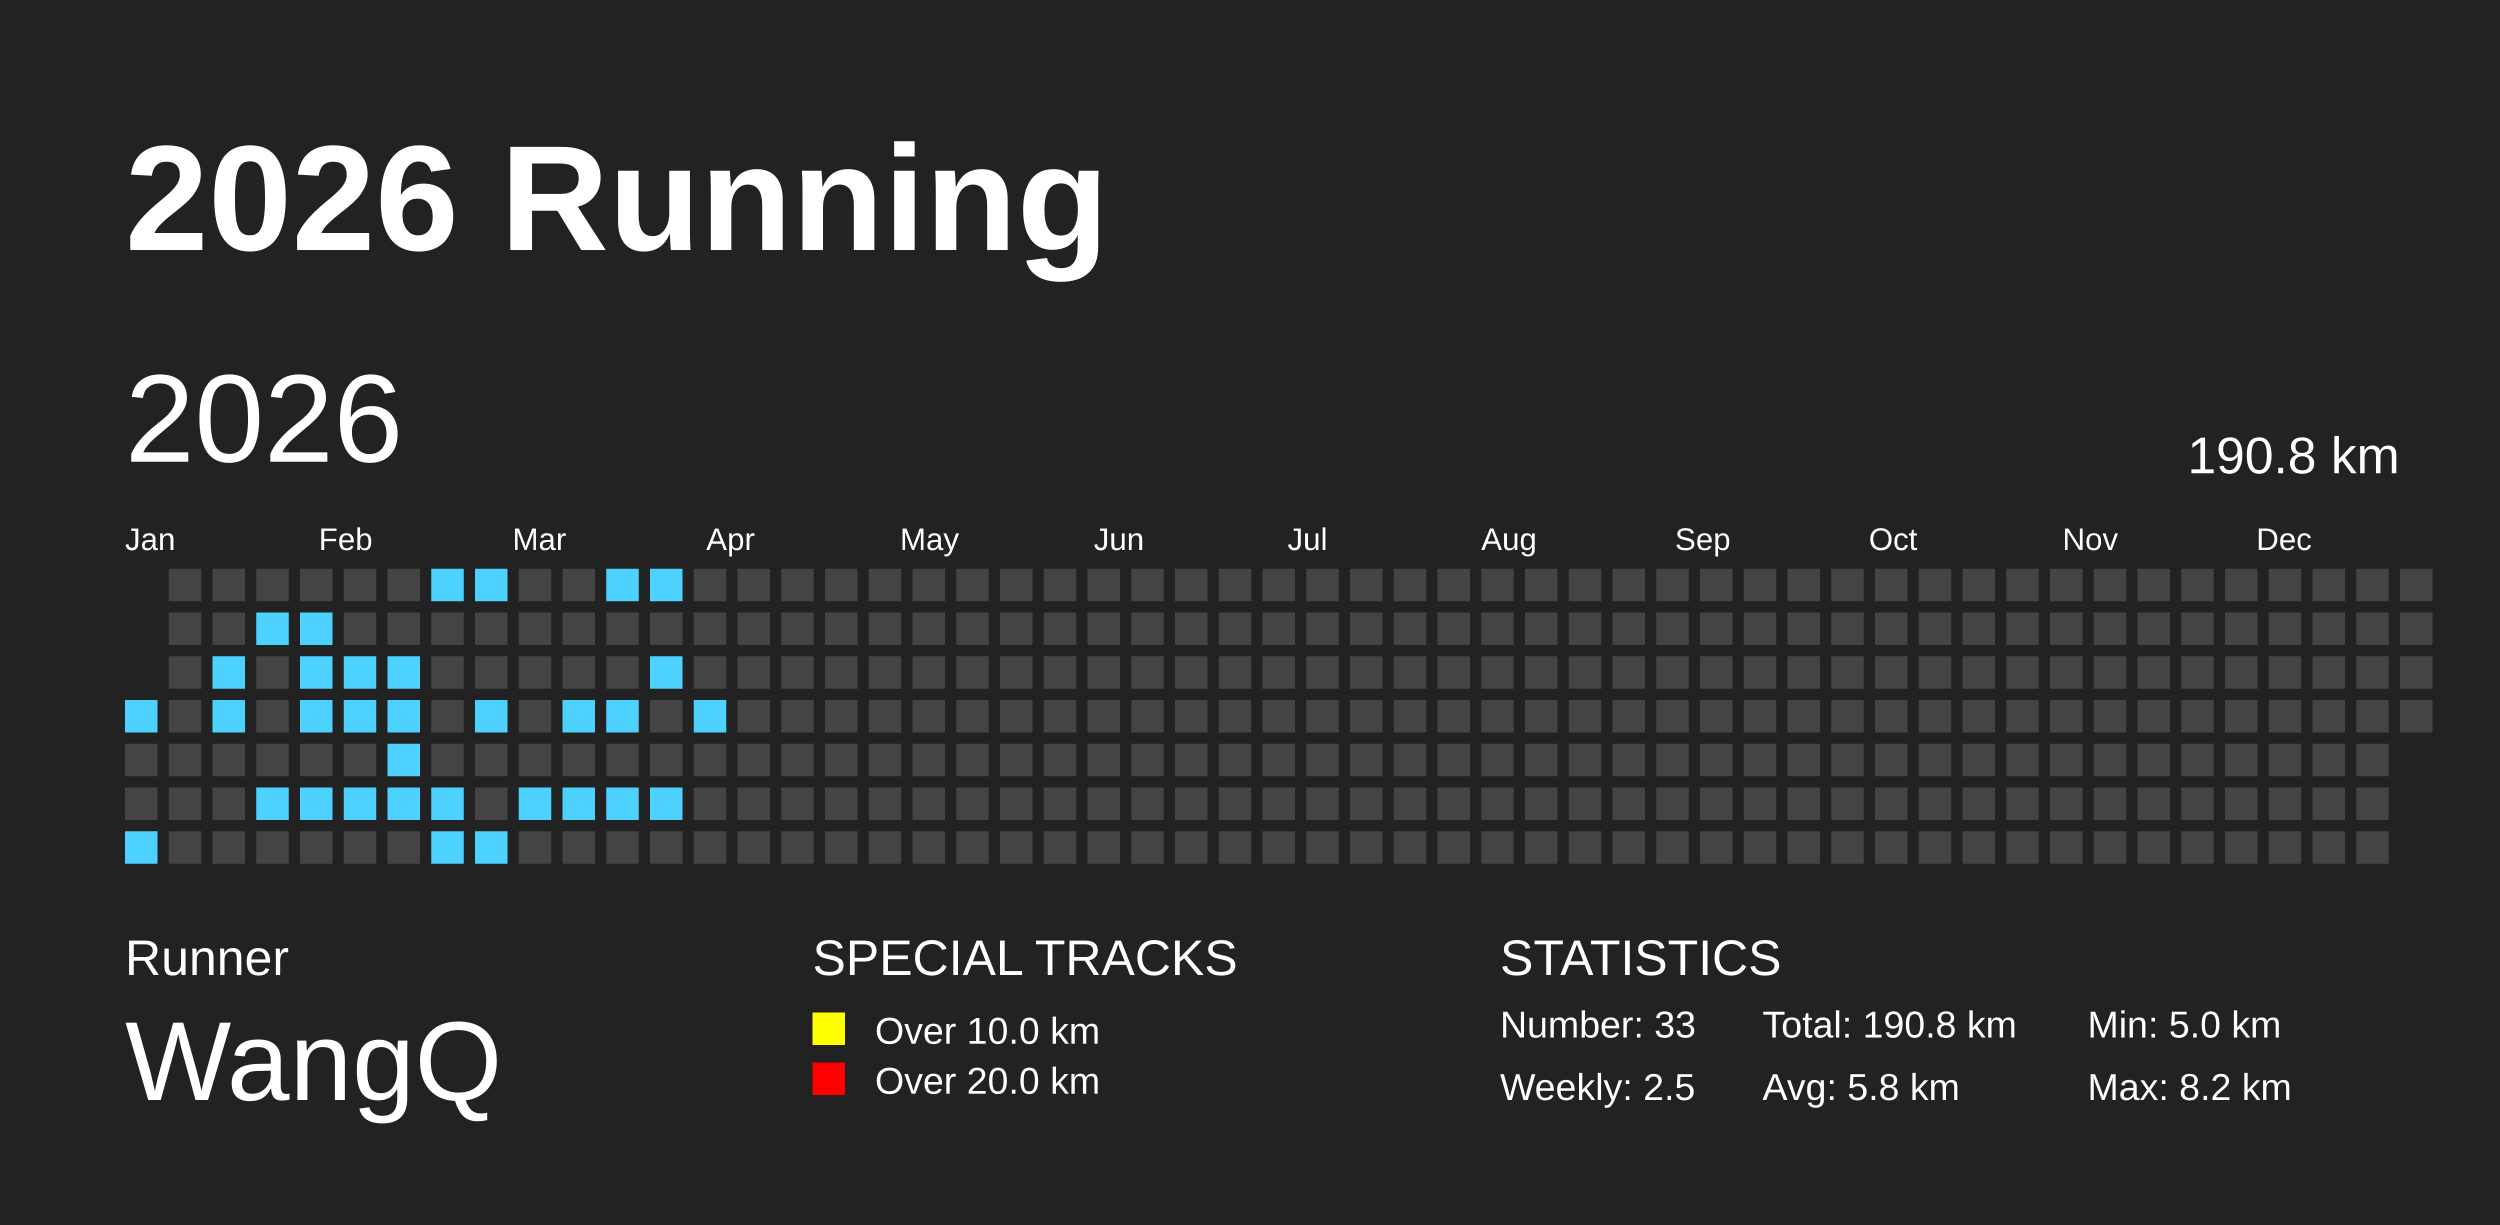
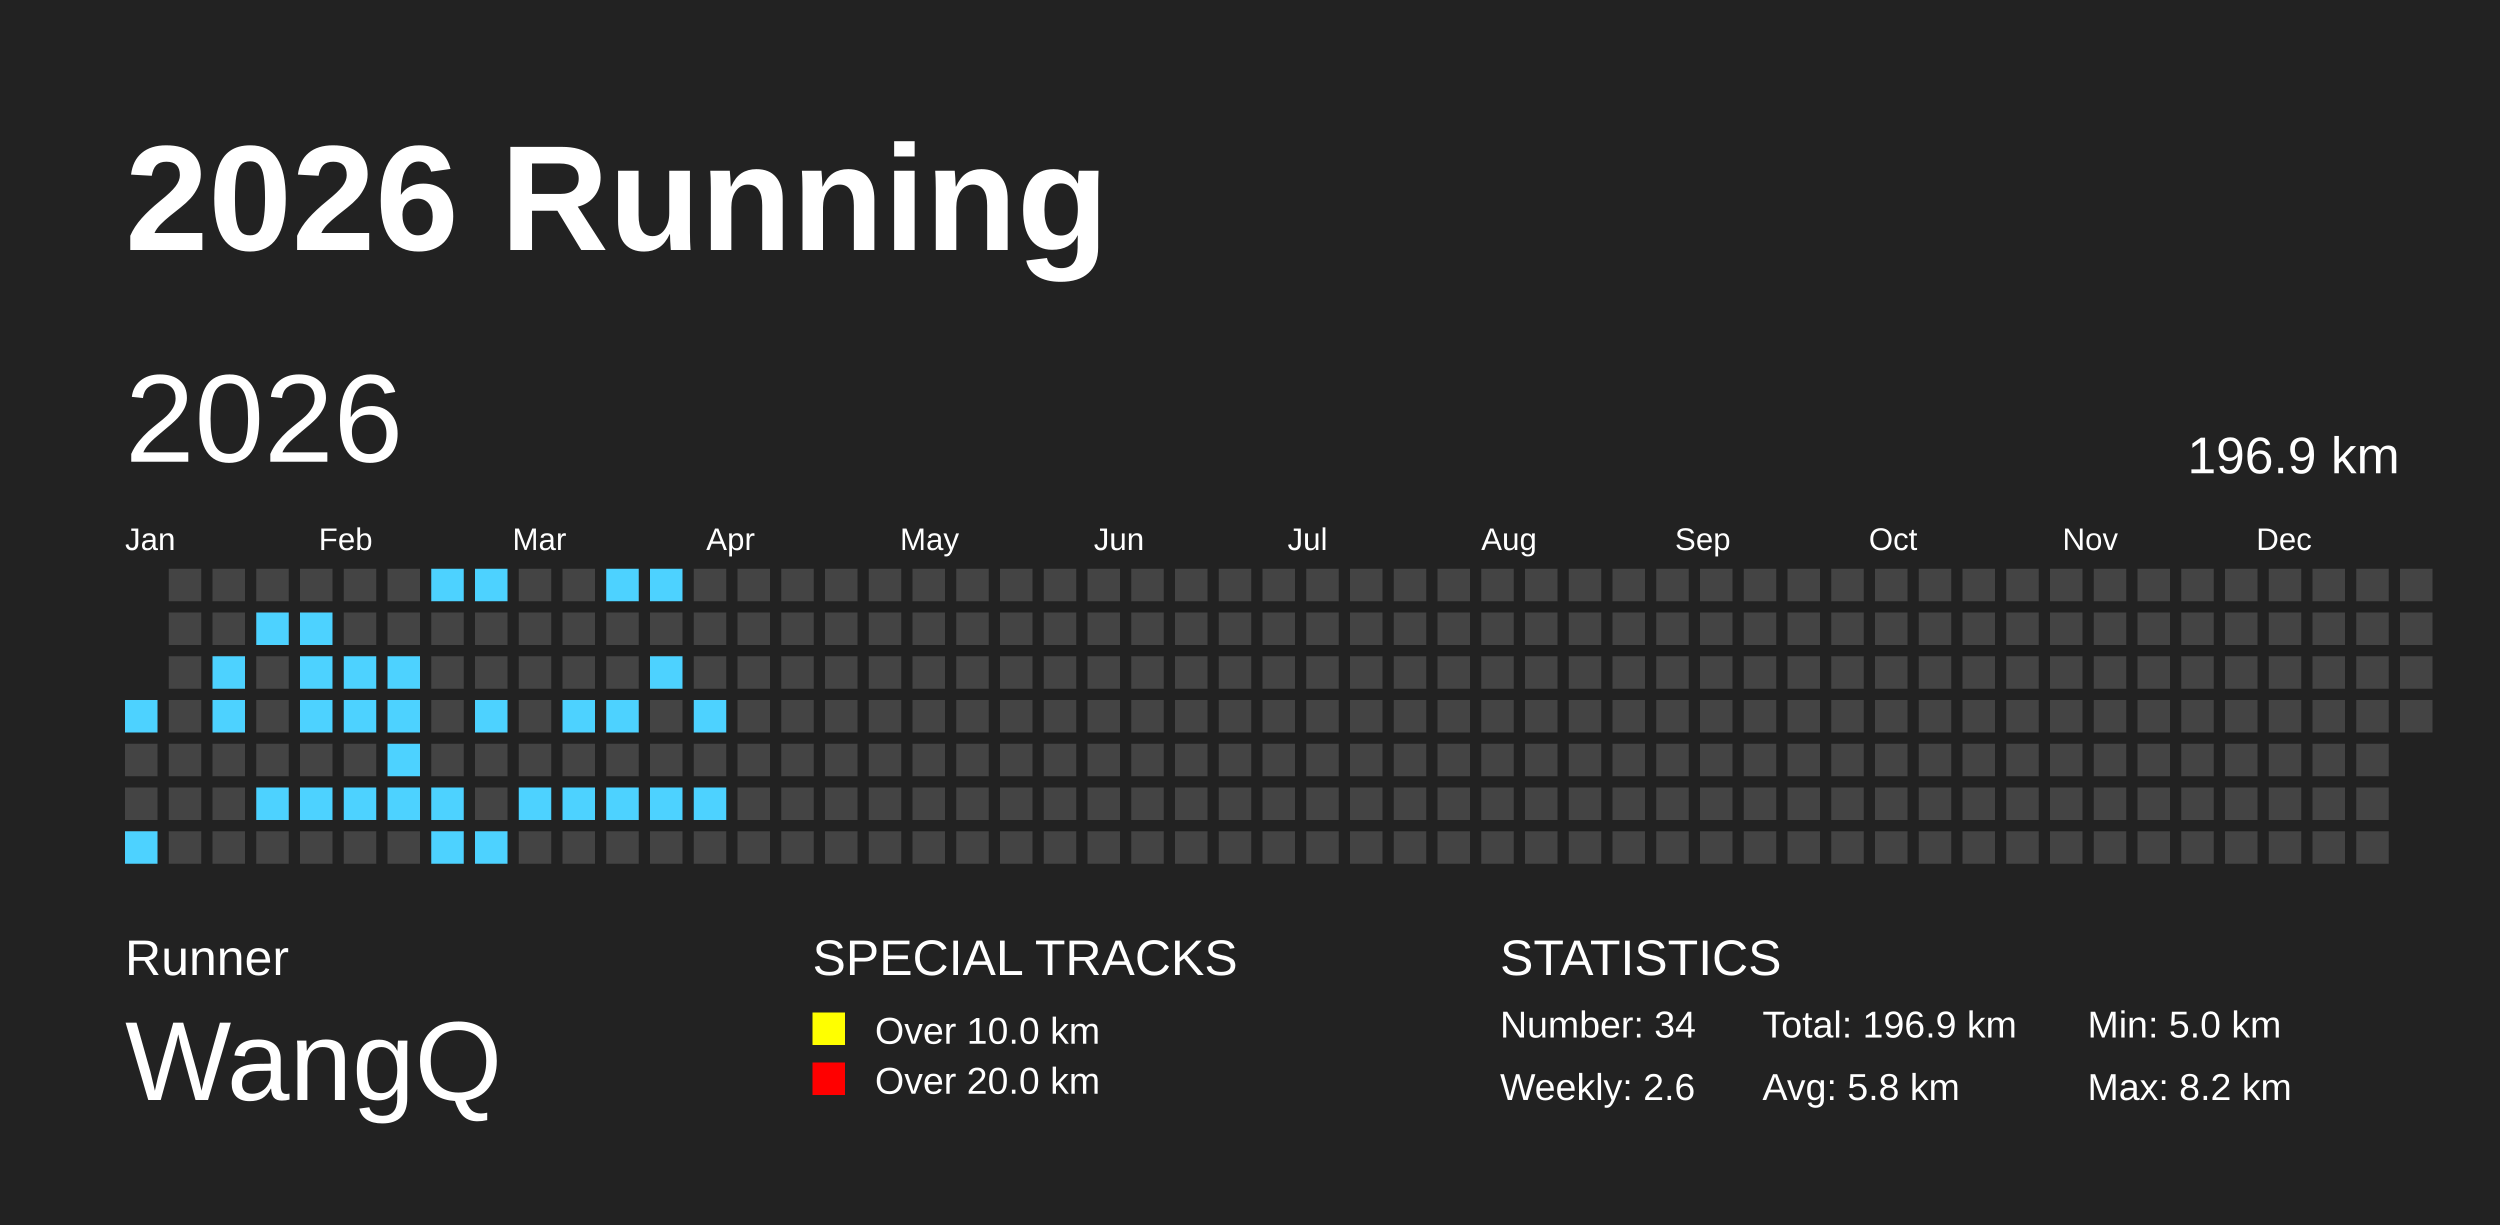
<svg xmlns="http://www.w3.org/2000/svg" baseProfile="full" height="98mm" version="1.1" viewBox="0,0,200,98" width="200mm">
  <defs />
  <rect fill="#222222" height="98" width="200" x="0" y="0" />
  <text fill="#FFFFFF" style="font-size:12px; font-family:Arial; font-weight:bold;" x="10" y="20">2026 Running</text>
  <text fill="#FFFFFF" style="font-size:4px; font-family:Arial" x="10" y="78">Runner</text>
  <text fill="#FFFFFF" style="font-size:9px; font-family:Arial" x="10" y="88">WangQ</text>
  <text fill="#FFFFFF" style="font-size:4px; font-family:Arial" x="65" y="78">SPECIAL TRACKS</text>
  <rect fill="yellow" height="2.6" width="2.6" x="65" y="81" />
  <text fill="#FFFFFF" style="font-size:3px; font-family:Arial" x="70" y="83.5">Over 10.0 km</text>
  <rect fill="red" height="2.6" width="2.6" x="65" y="85" />
  <text fill="#FFFFFF" style="font-size:3px; font-family:Arial" x="70" y="87.5">Over 20.0 km</text>
  <text fill="#FFFFFF" style="font-size:4px; font-family:Arial" x="120" y="78">STATISTICS</text>
-   <text fill="#FFFFFF" style="font-size:3px; font-family:Arial" x="120" y="83">Number: 33</text>
-   <text fill="#FFFFFF" style="font-size:3px; font-family:Arial" x="120" y="88">Weekly: 2.5</text>
-   <text fill="#FFFFFF" style="font-size:3px; font-family:Arial" x="141" y="83">Total: 190.8 km</text>
+   <text fill="#FFFFFF" style="font-size:3px; font-family:Arial" x="120" y="83">Number: 34</text>
+   <text fill="#FFFFFF" style="font-size:3px; font-family:Arial" x="120" y="88">Weekly: 2.6</text>
+   <text fill="#FFFFFF" style="font-size:3px; font-family:Arial" x="141" y="83">Total: 196.9 km</text>
  <text fill="#FFFFFF" style="font-size:3px; font-family:Arial" x="141" y="88">Avg: 5.8 km</text>
  <text fill="#FFFFFF" style="font-size:3px; font-family:Arial" x="167" y="83">Min: 5.0 km</text>
  <text fill="#FFFFFF" style="font-size:3px; font-family:Arial" x="167" y="88">Max: 8.2 km</text>
  <text dominant-baseline="hanging" fill="#FFFFFF" style="font-size:10.0px; font-family:Arial;" x="10" y="30">2026</text>
-   <text dominant-baseline="hanging" fill="#FFFFFF" style="font-size:4.125px; font-family:Arial;" x="175" y="35">190.8 km</text>
+   <text dominant-baseline="hanging" fill="#FFFFFF" style="font-size:4.125px; font-family:Arial;" x="175" y="35">196.9 km</text>
  <text fill="#FFFFFF" style="font-size:2.5px; font-family:Arial" x="10.0" y="44">Jan</text>
  <text fill="#FFFFFF" style="font-size:2.5px; font-family:Arial" x="25.5" y="44">Feb</text>
  <text fill="#FFFFFF" style="font-size:2.5px; font-family:Arial" x="41.0" y="44">Mar</text>
  <text fill="#FFFFFF" style="font-size:2.5px; font-family:Arial" x="56.5" y="44">Apr</text>
  <text fill="#FFFFFF" style="font-size:2.5px; font-family:Arial" x="72.0" y="44">May</text>
  <text fill="#FFFFFF" style="font-size:2.5px; font-family:Arial" x="87.5" y="44">Jun</text>
  <text fill="#FFFFFF" style="font-size:2.5px; font-family:Arial" x="103.0" y="44">Jul</text>
  <text fill="#FFFFFF" style="font-size:2.5px; font-family:Arial" x="118.5" y="44">Aug</text>
  <text fill="#FFFFFF" style="font-size:2.5px; font-family:Arial" x="134.0" y="44">Sep</text>
  <text fill="#FFFFFF" style="font-size:2.5px; font-family:Arial" x="149.5" y="44">Oct</text>
  <text fill="#FFFFFF" style="font-size:2.5px; font-family:Arial" x="165.0" y="44">Nov</text>
  <text fill="#FFFFFF" style="font-size:2.5px; font-family:Arial" x="180.5" y="44">Dec</text>
  <rect fill="#4DD2FF" height="2.6" width="2.6" x="10.0" y="56.0" />
  <rect fill="#444444" height="2.6" width="2.6" x="10.0" y="59.5" />
  <rect fill="#444444" height="2.6" width="2.6" x="10.0" y="63.0" />
  <rect fill="#4DD2FF" height="2.6" width="2.6" x="10.0" y="66.5" />
  <rect fill="#444444" height="2.6" width="2.6" x="13.5" y="45.5" />
  <rect fill="#444444" height="2.6" width="2.6" x="13.5" y="49.0" />
  <rect fill="#444444" height="2.6" width="2.6" x="13.5" y="52.5" />
  <rect fill="#444444" height="2.6" width="2.6" x="13.5" y="56.0" />
  <rect fill="#444444" height="2.6" width="2.6" x="13.5" y="59.5" />
  <rect fill="#444444" height="2.6" width="2.6" x="13.5" y="63.0" />
  <rect fill="#444444" height="2.6" width="2.6" x="13.5" y="66.5" />
  <rect fill="#444444" height="2.6" width="2.6" x="17.0" y="45.5" />
  <rect fill="#444444" height="2.6" width="2.6" x="17.0" y="49.0" />
  <rect fill="#4DD2FF" height="2.6" width="2.6" x="17.0" y="52.5" />
  <rect fill="#4DD2FF" height="2.6" width="2.6" x="17.0" y="56.0" />
  <rect fill="#444444" height="2.6" width="2.6" x="17.0" y="59.5" />
  <rect fill="#444444" height="2.6" width="2.6" x="17.0" y="63.0" />
  <rect fill="#444444" height="2.6" width="2.6" x="17.0" y="66.5" />
  <rect fill="#444444" height="2.6" width="2.6" x="20.5" y="45.5" />
  <rect fill="#4DD2FF" height="2.6" width="2.6" x="20.5" y="49.0" />
  <rect fill="#444444" height="2.6" width="2.6" x="20.5" y="52.5" />
  <rect fill="#444444" height="2.6" width="2.6" x="20.5" y="56.0" />
  <rect fill="#444444" height="2.6" width="2.6" x="20.5" y="59.5" />
  <rect fill="#4DD2FF" height="2.6" width="2.6" x="20.5" y="63.0" />
  <rect fill="#444444" height="2.6" width="2.6" x="20.5" y="66.5" />
  <rect fill="#444444" height="2.6" width="2.6" x="24.0" y="45.5" />
  <rect fill="#4DD2FF" height="2.6" width="2.6" x="24.0" y="49.0" />
  <rect fill="#4DD2FF" height="2.6" width="2.6" x="24.0" y="52.5" />
  <rect fill="#4DD2FF" height="2.6" width="2.6" x="24.0" y="56.0" />
  <rect fill="#444444" height="2.6" width="2.6" x="24.0" y="59.5" />
  <rect fill="#4DD2FF" height="2.6" width="2.6" x="24.0" y="63.0" />
  <rect fill="#444444" height="2.6" width="2.6" x="24.0" y="66.5" />
  <rect fill="#444444" height="2.6" width="2.6" x="27.5" y="45.5" />
  <rect fill="#444444" height="2.6" width="2.6" x="27.5" y="49.0" />
  <rect fill="#4DD2FF" height="2.6" width="2.6" x="27.5" y="52.5" />
  <rect fill="#4DD2FF" height="2.6" width="2.6" x="27.5" y="56.0" />
  <rect fill="#444444" height="2.6" width="2.6" x="27.5" y="59.5" />
  <rect fill="#4DD2FF" height="2.6" width="2.6" x="27.5" y="63.0" />
  <rect fill="#444444" height="2.6" width="2.6" x="27.5" y="66.5" />
  <rect fill="#444444" height="2.6" width="2.6" x="31.0" y="45.5" />
  <rect fill="#444444" height="2.6" width="2.6" x="31.0" y="49.0" />
  <rect fill="#4DD2FF" height="2.6" width="2.6" x="31.0" y="52.5" />
  <rect fill="#4DD2FF" height="2.6" width="2.6" x="31.0" y="56.0" />
  <rect fill="#4DD2FF" height="2.6" width="2.6" x="31.0" y="59.5" />
  <rect fill="#4DD2FF" height="2.6" width="2.6" x="31.0" y="63.0" />
  <rect fill="#444444" height="2.6" width="2.6" x="31.0" y="66.5" />
  <rect fill="#4DD2FF" height="2.6" width="2.6" x="34.5" y="45.5" />
  <rect fill="#444444" height="2.6" width="2.6" x="34.5" y="49.0" />
  <rect fill="#444444" height="2.6" width="2.6" x="34.5" y="52.5" />
  <rect fill="#444444" height="2.6" width="2.6" x="34.5" y="56.0" />
  <rect fill="#444444" height="2.6" width="2.6" x="34.5" y="59.5" />
  <rect fill="#4DD2FF" height="2.6" width="2.6" x="34.5" y="63.0" />
  <rect fill="#4DD2FF" height="2.6" width="2.6" x="34.5" y="66.5" />
  <rect fill="#4DD2FF" height="2.6" width="2.6" x="38.0" y="45.5" />
  <rect fill="#444444" height="2.6" width="2.6" x="38.0" y="49.0" />
  <rect fill="#444444" height="2.6" width="2.6" x="38.0" y="52.5" />
  <rect fill="#4DD2FF" height="2.6" width="2.6" x="38.0" y="56.0" />
  <rect fill="#444444" height="2.6" width="2.6" x="38.0" y="59.5" />
  <rect fill="#444444" height="2.6" width="2.6" x="38.0" y="63.0" />
  <rect fill="#4DD2FF" height="2.6" width="2.6" x="38.0" y="66.5" />
  <rect fill="#444444" height="2.6" width="2.6" x="41.5" y="45.5" />
  <rect fill="#444444" height="2.6" width="2.6" x="41.5" y="49.0" />
  <rect fill="#444444" height="2.6" width="2.6" x="41.5" y="52.5" />
  <rect fill="#444444" height="2.6" width="2.6" x="41.5" y="56.0" />
  <rect fill="#444444" height="2.6" width="2.6" x="41.5" y="59.5" />
  <rect fill="#4DD2FF" height="2.6" width="2.6" x="41.5" y="63.0" />
  <rect fill="#444444" height="2.6" width="2.6" x="41.5" y="66.5" />
  <rect fill="#444444" height="2.6" width="2.6" x="45.0" y="45.5" />
  <rect fill="#444444" height="2.6" width="2.6" x="45.0" y="49.0" />
  <rect fill="#444444" height="2.6" width="2.6" x="45.0" y="52.5" />
  <rect fill="#4DD2FF" height="2.6" width="2.6" x="45.0" y="56.0" />
  <rect fill="#444444" height="2.6" width="2.6" x="45.0" y="59.5" />
  <rect fill="#4DD2FF" height="2.6" width="2.6" x="45.0" y="63.0" />
  <rect fill="#444444" height="2.6" width="2.6" x="45.0" y="66.5" />
  <rect fill="#4DD2FF" height="2.6" width="2.6" x="48.5" y="45.5" />
  <rect fill="#444444" height="2.6" width="2.6" x="48.5" y="49.0" />
  <rect fill="#444444" height="2.6" width="2.6" x="48.5" y="52.5" />
  <rect fill="#4DD2FF" height="2.6" width="2.6" x="48.5" y="56.0" />
  <rect fill="#444444" height="2.6" width="2.6" x="48.5" y="59.5" />
  <rect fill="#4DD2FF" height="2.6" width="2.6" x="48.5" y="63.0" />
  <rect fill="#444444" height="2.6" width="2.6" x="48.5" y="66.5" />
  <rect fill="#4DD2FF" height="2.6" width="2.6" x="52.0" y="45.5" />
  <rect fill="#444444" height="2.6" width="2.6" x="52.0" y="49.0" />
  <rect fill="#4DD2FF" height="2.6" width="2.6" x="52.0" y="52.5" />
  <rect fill="#444444" height="2.6" width="2.6" x="52.0" y="56.0" />
  <rect fill="#444444" height="2.6" width="2.6" x="52.0" y="59.5" />
  <rect fill="#4DD2FF" height="2.6" width="2.6" x="52.0" y="63.0" />
  <rect fill="#444444" height="2.6" width="2.6" x="52.0" y="66.5" />
  <rect fill="#444444" height="2.6" width="2.6" x="55.5" y="45.5" />
  <rect fill="#444444" height="2.6" width="2.6" x="55.5" y="49.0" />
  <rect fill="#444444" height="2.6" width="2.6" x="55.5" y="52.5" />
  <rect fill="#4DD2FF" height="2.6" width="2.6" x="55.5" y="56.0" />
  <rect fill="#444444" height="2.6" width="2.6" x="55.5" y="59.5" />
-   <rect fill="#444444" height="2.6" width="2.6" x="55.5" y="63.0" />
+   <rect fill="#4DD2FF" height="2.6" width="2.6" x="55.5" y="63.0" />
  <rect fill="#444444" height="2.6" width="2.6" x="55.5" y="66.5" />
  <rect fill="#444444" height="2.6" width="2.6" x="59.0" y="45.5" />
  <rect fill="#444444" height="2.6" width="2.6" x="59.0" y="49.0" />
  <rect fill="#444444" height="2.6" width="2.6" x="59.0" y="52.5" />
  <rect fill="#444444" height="2.6" width="2.6" x="59.0" y="56.0" />
  <rect fill="#444444" height="2.6" width="2.6" x="59.0" y="59.5" />
  <rect fill="#444444" height="2.6" width="2.6" x="59.0" y="63.0" />
  <rect fill="#444444" height="2.6" width="2.6" x="59.0" y="66.5" />
  <rect fill="#444444" height="2.6" width="2.6" x="62.5" y="45.5" />
  <rect fill="#444444" height="2.6" width="2.6" x="62.5" y="49.0" />
  <rect fill="#444444" height="2.6" width="2.6" x="62.5" y="52.5" />
  <rect fill="#444444" height="2.6" width="2.6" x="62.5" y="56.0" />
  <rect fill="#444444" height="2.6" width="2.6" x="62.5" y="59.5" />
  <rect fill="#444444" height="2.6" width="2.6" x="62.5" y="63.0" />
  <rect fill="#444444" height="2.6" width="2.6" x="62.5" y="66.5" />
  <rect fill="#444444" height="2.6" width="2.6" x="66.0" y="45.5" />
  <rect fill="#444444" height="2.6" width="2.6" x="66.0" y="49.0" />
  <rect fill="#444444" height="2.6" width="2.6" x="66.0" y="52.5" />
  <rect fill="#444444" height="2.6" width="2.6" x="66.0" y="56.0" />
  <rect fill="#444444" height="2.6" width="2.6" x="66.0" y="59.5" />
  <rect fill="#444444" height="2.6" width="2.6" x="66.0" y="63.0" />
  <rect fill="#444444" height="2.6" width="2.6" x="66.0" y="66.5" />
  <rect fill="#444444" height="2.6" width="2.6" x="69.5" y="45.5" />
  <rect fill="#444444" height="2.6" width="2.6" x="69.5" y="49.0" />
  <rect fill="#444444" height="2.6" width="2.6" x="69.5" y="52.5" />
  <rect fill="#444444" height="2.6" width="2.6" x="69.5" y="56.0" />
  <rect fill="#444444" height="2.6" width="2.6" x="69.5" y="59.5" />
  <rect fill="#444444" height="2.6" width="2.6" x="69.5" y="63.0" />
  <rect fill="#444444" height="2.6" width="2.6" x="69.5" y="66.5" />
  <rect fill="#444444" height="2.6" width="2.6" x="73.0" y="45.5" />
  <rect fill="#444444" height="2.6" width="2.6" x="73.0" y="49.0" />
  <rect fill="#444444" height="2.6" width="2.6" x="73.0" y="52.5" />
  <rect fill="#444444" height="2.6" width="2.6" x="73.0" y="56.0" />
  <rect fill="#444444" height="2.6" width="2.6" x="73.0" y="59.5" />
  <rect fill="#444444" height="2.6" width="2.6" x="73.0" y="63.0" />
  <rect fill="#444444" height="2.6" width="2.6" x="73.0" y="66.5" />
  <rect fill="#444444" height="2.6" width="2.6" x="76.5" y="45.5" />
  <rect fill="#444444" height="2.6" width="2.6" x="76.5" y="49.0" />
  <rect fill="#444444" height="2.6" width="2.6" x="76.5" y="52.5" />
  <rect fill="#444444" height="2.6" width="2.6" x="76.5" y="56.0" />
  <rect fill="#444444" height="2.6" width="2.6" x="76.5" y="59.5" />
  <rect fill="#444444" height="2.6" width="2.6" x="76.5" y="63.0" />
  <rect fill="#444444" height="2.6" width="2.6" x="76.5" y="66.5" />
  <rect fill="#444444" height="2.6" width="2.6" x="80.0" y="45.5" />
  <rect fill="#444444" height="2.6" width="2.6" x="80.0" y="49.0" />
  <rect fill="#444444" height="2.6" width="2.6" x="80.0" y="52.5" />
  <rect fill="#444444" height="2.6" width="2.6" x="80.0" y="56.0" />
  <rect fill="#444444" height="2.6" width="2.6" x="80.0" y="59.5" />
  <rect fill="#444444" height="2.6" width="2.6" x="80.0" y="63.0" />
  <rect fill="#444444" height="2.6" width="2.6" x="80.0" y="66.5" />
  <rect fill="#444444" height="2.6" width="2.6" x="83.5" y="45.5" />
  <rect fill="#444444" height="2.6" width="2.6" x="83.5" y="49.0" />
  <rect fill="#444444" height="2.6" width="2.6" x="83.5" y="52.5" />
  <rect fill="#444444" height="2.6" width="2.6" x="83.5" y="56.0" />
  <rect fill="#444444" height="2.6" width="2.6" x="83.5" y="59.5" />
  <rect fill="#444444" height="2.6" width="2.6" x="83.5" y="63.0" />
  <rect fill="#444444" height="2.6" width="2.6" x="83.5" y="66.5" />
  <rect fill="#444444" height="2.6" width="2.6" x="87.0" y="45.5" />
  <rect fill="#444444" height="2.6" width="2.6" x="87.0" y="49.0" />
  <rect fill="#444444" height="2.6" width="2.6" x="87.0" y="52.5" />
  <rect fill="#444444" height="2.6" width="2.6" x="87.0" y="56.0" />
  <rect fill="#444444" height="2.6" width="2.6" x="87.0" y="59.5" />
  <rect fill="#444444" height="2.6" width="2.6" x="87.0" y="63.0" />
  <rect fill="#444444" height="2.6" width="2.6" x="87.0" y="66.5" />
  <rect fill="#444444" height="2.6" width="2.6" x="90.5" y="45.5" />
  <rect fill="#444444" height="2.6" width="2.6" x="90.5" y="49.0" />
  <rect fill="#444444" height="2.6" width="2.6" x="90.5" y="52.5" />
  <rect fill="#444444" height="2.6" width="2.6" x="90.5" y="56.0" />
  <rect fill="#444444" height="2.6" width="2.6" x="90.5" y="59.5" />
  <rect fill="#444444" height="2.6" width="2.6" x="90.5" y="63.0" />
  <rect fill="#444444" height="2.6" width="2.6" x="90.5" y="66.5" />
  <rect fill="#444444" height="2.6" width="2.6" x="94.0" y="45.5" />
  <rect fill="#444444" height="2.6" width="2.6" x="94.0" y="49.0" />
  <rect fill="#444444" height="2.6" width="2.6" x="94.0" y="52.5" />
  <rect fill="#444444" height="2.6" width="2.6" x="94.0" y="56.0" />
  <rect fill="#444444" height="2.6" width="2.6" x="94.0" y="59.5" />
  <rect fill="#444444" height="2.6" width="2.6" x="94.0" y="63.0" />
  <rect fill="#444444" height="2.6" width="2.6" x="94.0" y="66.5" />
  <rect fill="#444444" height="2.6" width="2.6" x="97.5" y="45.5" />
  <rect fill="#444444" height="2.6" width="2.6" x="97.5" y="49.0" />
  <rect fill="#444444" height="2.6" width="2.6" x="97.5" y="52.5" />
  <rect fill="#444444" height="2.6" width="2.6" x="97.5" y="56.0" />
  <rect fill="#444444" height="2.6" width="2.6" x="97.5" y="59.5" />
  <rect fill="#444444" height="2.6" width="2.6" x="97.5" y="63.0" />
  <rect fill="#444444" height="2.6" width="2.6" x="97.5" y="66.5" />
  <rect fill="#444444" height="2.6" width="2.6" x="101.0" y="45.5" />
  <rect fill="#444444" height="2.6" width="2.6" x="101.0" y="49.0" />
  <rect fill="#444444" height="2.6" width="2.6" x="101.0" y="52.5" />
  <rect fill="#444444" height="2.6" width="2.6" x="101.0" y="56.0" />
  <rect fill="#444444" height="2.6" width="2.6" x="101.0" y="59.5" />
  <rect fill="#444444" height="2.6" width="2.6" x="101.0" y="63.0" />
  <rect fill="#444444" height="2.6" width="2.6" x="101.0" y="66.5" />
  <rect fill="#444444" height="2.6" width="2.6" x="104.5" y="45.5" />
  <rect fill="#444444" height="2.6" width="2.6" x="104.5" y="49.0" />
  <rect fill="#444444" height="2.6" width="2.6" x="104.5" y="52.5" />
  <rect fill="#444444" height="2.6" width="2.6" x="104.5" y="56.0" />
  <rect fill="#444444" height="2.6" width="2.6" x="104.5" y="59.5" />
  <rect fill="#444444" height="2.6" width="2.6" x="104.5" y="63.0" />
  <rect fill="#444444" height="2.6" width="2.6" x="104.5" y="66.5" />
  <rect fill="#444444" height="2.6" width="2.6" x="108.0" y="45.5" />
  <rect fill="#444444" height="2.6" width="2.6" x="108.0" y="49.0" />
  <rect fill="#444444" height="2.6" width="2.6" x="108.0" y="52.5" />
  <rect fill="#444444" height="2.6" width="2.6" x="108.0" y="56.0" />
  <rect fill="#444444" height="2.6" width="2.6" x="108.0" y="59.5" />
  <rect fill="#444444" height="2.6" width="2.6" x="108.0" y="63.0" />
  <rect fill="#444444" height="2.6" width="2.6" x="108.0" y="66.5" />
  <rect fill="#444444" height="2.6" width="2.6" x="111.5" y="45.5" />
  <rect fill="#444444" height="2.6" width="2.6" x="111.5" y="49.0" />
  <rect fill="#444444" height="2.6" width="2.6" x="111.5" y="52.5" />
  <rect fill="#444444" height="2.6" width="2.6" x="111.5" y="56.0" />
  <rect fill="#444444" height="2.6" width="2.6" x="111.5" y="59.5" />
  <rect fill="#444444" height="2.6" width="2.6" x="111.5" y="63.0" />
  <rect fill="#444444" height="2.6" width="2.6" x="111.5" y="66.5" />
  <rect fill="#444444" height="2.6" width="2.6" x="115.0" y="45.5" />
  <rect fill="#444444" height="2.6" width="2.6" x="115.0" y="49.0" />
  <rect fill="#444444" height="2.6" width="2.6" x="115.0" y="52.5" />
  <rect fill="#444444" height="2.6" width="2.6" x="115.0" y="56.0" />
  <rect fill="#444444" height="2.6" width="2.6" x="115.0" y="59.5" />
  <rect fill="#444444" height="2.6" width="2.6" x="115.0" y="63.0" />
  <rect fill="#444444" height="2.6" width="2.6" x="115.0" y="66.5" />
  <rect fill="#444444" height="2.6" width="2.6" x="118.5" y="45.5" />
  <rect fill="#444444" height="2.6" width="2.6" x="118.5" y="49.0" />
  <rect fill="#444444" height="2.6" width="2.6" x="118.5" y="52.5" />
  <rect fill="#444444" height="2.6" width="2.6" x="118.5" y="56.0" />
  <rect fill="#444444" height="2.6" width="2.6" x="118.5" y="59.5" />
  <rect fill="#444444" height="2.6" width="2.6" x="118.5" y="63.0" />
  <rect fill="#444444" height="2.6" width="2.6" x="118.5" y="66.5" />
  <rect fill="#444444" height="2.6" width="2.6" x="122.0" y="45.5" />
  <rect fill="#444444" height="2.6" width="2.6" x="122.0" y="49.0" />
  <rect fill="#444444" height="2.6" width="2.6" x="122.0" y="52.5" />
  <rect fill="#444444" height="2.6" width="2.6" x="122.0" y="56.0" />
  <rect fill="#444444" height="2.6" width="2.6" x="122.0" y="59.5" />
  <rect fill="#444444" height="2.6" width="2.6" x="122.0" y="63.0" />
  <rect fill="#444444" height="2.6" width="2.6" x="122.0" y="66.5" />
  <rect fill="#444444" height="2.6" width="2.6" x="125.5" y="45.5" />
  <rect fill="#444444" height="2.6" width="2.6" x="125.5" y="49.0" />
  <rect fill="#444444" height="2.6" width="2.6" x="125.5" y="52.5" />
  <rect fill="#444444" height="2.6" width="2.6" x="125.5" y="56.0" />
  <rect fill="#444444" height="2.6" width="2.6" x="125.5" y="59.5" />
  <rect fill="#444444" height="2.6" width="2.6" x="125.5" y="63.0" />
  <rect fill="#444444" height="2.6" width="2.6" x="125.5" y="66.5" />
  <rect fill="#444444" height="2.6" width="2.6" x="129.0" y="45.5" />
  <rect fill="#444444" height="2.6" width="2.6" x="129.0" y="49.0" />
  <rect fill="#444444" height="2.6" width="2.6" x="129.0" y="52.5" />
  <rect fill="#444444" height="2.6" width="2.6" x="129.0" y="56.0" />
  <rect fill="#444444" height="2.6" width="2.6" x="129.0" y="59.5" />
  <rect fill="#444444" height="2.6" width="2.6" x="129.0" y="63.0" />
  <rect fill="#444444" height="2.6" width="2.6" x="129.0" y="66.5" />
  <rect fill="#444444" height="2.6" width="2.6" x="132.5" y="45.5" />
  <rect fill="#444444" height="2.6" width="2.6" x="132.5" y="49.0" />
  <rect fill="#444444" height="2.6" width="2.6" x="132.5" y="52.5" />
  <rect fill="#444444" height="2.6" width="2.6" x="132.5" y="56.0" />
  <rect fill="#444444" height="2.6" width="2.6" x="132.5" y="59.5" />
  <rect fill="#444444" height="2.6" width="2.6" x="132.5" y="63.0" />
  <rect fill="#444444" height="2.6" width="2.6" x="132.5" y="66.5" />
  <rect fill="#444444" height="2.6" width="2.6" x="136.0" y="45.5" />
  <rect fill="#444444" height="2.6" width="2.6" x="136.0" y="49.0" />
  <rect fill="#444444" height="2.6" width="2.6" x="136.0" y="52.5" />
  <rect fill="#444444" height="2.6" width="2.6" x="136.0" y="56.0" />
  <rect fill="#444444" height="2.6" width="2.6" x="136.0" y="59.5" />
  <rect fill="#444444" height="2.6" width="2.6" x="136.0" y="63.0" />
  <rect fill="#444444" height="2.6" width="2.6" x="136.0" y="66.5" />
  <rect fill="#444444" height="2.6" width="2.6" x="139.5" y="45.5" />
  <rect fill="#444444" height="2.6" width="2.6" x="139.5" y="49.0" />
  <rect fill="#444444" height="2.6" width="2.6" x="139.5" y="52.5" />
  <rect fill="#444444" height="2.6" width="2.6" x="139.5" y="56.0" />
  <rect fill="#444444" height="2.6" width="2.6" x="139.5" y="59.5" />
  <rect fill="#444444" height="2.6" width="2.6" x="139.5" y="63.0" />
  <rect fill="#444444" height="2.6" width="2.6" x="139.5" y="66.5" />
  <rect fill="#444444" height="2.6" width="2.6" x="143.0" y="45.5" />
  <rect fill="#444444" height="2.6" width="2.6" x="143.0" y="49.0" />
  <rect fill="#444444" height="2.6" width="2.6" x="143.0" y="52.5" />
  <rect fill="#444444" height="2.6" width="2.6" x="143.0" y="56.0" />
  <rect fill="#444444" height="2.6" width="2.6" x="143.0" y="59.5" />
  <rect fill="#444444" height="2.6" width="2.6" x="143.0" y="63.0" />
  <rect fill="#444444" height="2.6" width="2.6" x="143.0" y="66.5" />
  <rect fill="#444444" height="2.6" width="2.6" x="146.5" y="45.5" />
  <rect fill="#444444" height="2.6" width="2.6" x="146.5" y="49.0" />
  <rect fill="#444444" height="2.6" width="2.6" x="146.5" y="52.5" />
  <rect fill="#444444" height="2.6" width="2.6" x="146.5" y="56.0" />
  <rect fill="#444444" height="2.6" width="2.6" x="146.5" y="59.5" />
  <rect fill="#444444" height="2.6" width="2.6" x="146.5" y="63.0" />
  <rect fill="#444444" height="2.6" width="2.6" x="146.5" y="66.5" />
  <rect fill="#444444" height="2.6" width="2.6" x="150.0" y="45.5" />
  <rect fill="#444444" height="2.6" width="2.6" x="150.0" y="49.0" />
  <rect fill="#444444" height="2.6" width="2.6" x="150.0" y="52.5" />
  <rect fill="#444444" height="2.6" width="2.6" x="150.0" y="56.0" />
  <rect fill="#444444" height="2.6" width="2.6" x="150.0" y="59.5" />
  <rect fill="#444444" height="2.6" width="2.6" x="150.0" y="63.0" />
  <rect fill="#444444" height="2.6" width="2.6" x="150.0" y="66.5" />
  <rect fill="#444444" height="2.6" width="2.6" x="153.5" y="45.5" />
  <rect fill="#444444" height="2.6" width="2.6" x="153.5" y="49.0" />
  <rect fill="#444444" height="2.6" width="2.6" x="153.5" y="52.5" />
  <rect fill="#444444" height="2.6" width="2.6" x="153.5" y="56.0" />
  <rect fill="#444444" height="2.6" width="2.6" x="153.5" y="59.5" />
  <rect fill="#444444" height="2.6" width="2.6" x="153.5" y="63.0" />
  <rect fill="#444444" height="2.6" width="2.6" x="153.5" y="66.5" />
  <rect fill="#444444" height="2.6" width="2.6" x="157.0" y="45.5" />
  <rect fill="#444444" height="2.6" width="2.6" x="157.0" y="49.0" />
  <rect fill="#444444" height="2.6" width="2.6" x="157.0" y="52.5" />
  <rect fill="#444444" height="2.6" width="2.6" x="157.0" y="56.0" />
  <rect fill="#444444" height="2.6" width="2.6" x="157.0" y="59.5" />
  <rect fill="#444444" height="2.6" width="2.6" x="157.0" y="63.0" />
  <rect fill="#444444" height="2.6" width="2.6" x="157.0" y="66.5" />
  <rect fill="#444444" height="2.6" width="2.6" x="160.5" y="45.5" />
  <rect fill="#444444" height="2.6" width="2.6" x="160.5" y="49.0" />
  <rect fill="#444444" height="2.6" width="2.6" x="160.5" y="52.5" />
  <rect fill="#444444" height="2.6" width="2.6" x="160.5" y="56.0" />
  <rect fill="#444444" height="2.6" width="2.6" x="160.5" y="59.5" />
  <rect fill="#444444" height="2.6" width="2.6" x="160.5" y="63.0" />
  <rect fill="#444444" height="2.6" width="2.6" x="160.5" y="66.5" />
  <rect fill="#444444" height="2.6" width="2.6" x="164.0" y="45.5" />
  <rect fill="#444444" height="2.6" width="2.6" x="164.0" y="49.0" />
  <rect fill="#444444" height="2.6" width="2.6" x="164.0" y="52.5" />
  <rect fill="#444444" height="2.6" width="2.6" x="164.0" y="56.0" />
  <rect fill="#444444" height="2.6" width="2.6" x="164.0" y="59.5" />
  <rect fill="#444444" height="2.6" width="2.6" x="164.0" y="63.0" />
  <rect fill="#444444" height="2.6" width="2.6" x="164.0" y="66.5" />
  <rect fill="#444444" height="2.6" width="2.6" x="167.5" y="45.5" />
  <rect fill="#444444" height="2.6" width="2.6" x="167.5" y="49.0" />
  <rect fill="#444444" height="2.6" width="2.6" x="167.5" y="52.5" />
  <rect fill="#444444" height="2.6" width="2.6" x="167.5" y="56.0" />
  <rect fill="#444444" height="2.6" width="2.6" x="167.5" y="59.5" />
  <rect fill="#444444" height="2.6" width="2.6" x="167.5" y="63.0" />
  <rect fill="#444444" height="2.6" width="2.6" x="167.5" y="66.5" />
  <rect fill="#444444" height="2.6" width="2.6" x="171.0" y="45.5" />
  <rect fill="#444444" height="2.6" width="2.6" x="171.0" y="49.0" />
  <rect fill="#444444" height="2.6" width="2.6" x="171.0" y="52.5" />
  <rect fill="#444444" height="2.6" width="2.6" x="171.0" y="56.0" />
  <rect fill="#444444" height="2.6" width="2.6" x="171.0" y="59.5" />
  <rect fill="#444444" height="2.6" width="2.6" x="171.0" y="63.0" />
  <rect fill="#444444" height="2.6" width="2.6" x="171.0" y="66.5" />
  <rect fill="#444444" height="2.6" width="2.6" x="174.5" y="45.5" />
  <rect fill="#444444" height="2.6" width="2.6" x="174.5" y="49.0" />
  <rect fill="#444444" height="2.6" width="2.6" x="174.5" y="52.5" />
  <rect fill="#444444" height="2.6" width="2.6" x="174.5" y="56.0" />
  <rect fill="#444444" height="2.6" width="2.6" x="174.5" y="59.5" />
  <rect fill="#444444" height="2.6" width="2.6" x="174.5" y="63.0" />
  <rect fill="#444444" height="2.6" width="2.6" x="174.5" y="66.5" />
  <rect fill="#444444" height="2.6" width="2.6" x="178.0" y="45.5" />
  <rect fill="#444444" height="2.6" width="2.6" x="178.0" y="49.0" />
  <rect fill="#444444" height="2.6" width="2.6" x="178.0" y="52.5" />
  <rect fill="#444444" height="2.6" width="2.6" x="178.0" y="56.0" />
  <rect fill="#444444" height="2.6" width="2.6" x="178.0" y="59.5" />
  <rect fill="#444444" height="2.6" width="2.6" x="178.0" y="63.0" />
  <rect fill="#444444" height="2.6" width="2.6" x="178.0" y="66.5" />
  <rect fill="#444444" height="2.6" width="2.6" x="181.5" y="45.5" />
  <rect fill="#444444" height="2.6" width="2.6" x="181.5" y="49.0" />
  <rect fill="#444444" height="2.6" width="2.6" x="181.5" y="52.5" />
  <rect fill="#444444" height="2.6" width="2.6" x="181.5" y="56.0" />
  <rect fill="#444444" height="2.6" width="2.6" x="181.5" y="59.5" />
  <rect fill="#444444" height="2.6" width="2.6" x="181.5" y="63.0" />
  <rect fill="#444444" height="2.6" width="2.6" x="181.5" y="66.5" />
  <rect fill="#444444" height="2.6" width="2.6" x="185.0" y="45.5" />
  <rect fill="#444444" height="2.6" width="2.6" x="185.0" y="49.0" />
  <rect fill="#444444" height="2.6" width="2.6" x="185.0" y="52.5" />
  <rect fill="#444444" height="2.6" width="2.6" x="185.0" y="56.0" />
  <rect fill="#444444" height="2.6" width="2.6" x="185.0" y="59.5" />
  <rect fill="#444444" height="2.6" width="2.6" x="185.0" y="63.0" />
  <rect fill="#444444" height="2.6" width="2.6" x="185.0" y="66.5" />
  <rect fill="#444444" height="2.6" width="2.6" x="188.5" y="45.5" />
  <rect fill="#444444" height="2.6" width="2.6" x="188.5" y="49.0" />
  <rect fill="#444444" height="2.6" width="2.6" x="188.5" y="52.5" />
  <rect fill="#444444" height="2.6" width="2.6" x="188.5" y="56.0" />
  <rect fill="#444444" height="2.6" width="2.6" x="188.5" y="59.5" />
  <rect fill="#444444" height="2.6" width="2.6" x="188.5" y="63.0" />
  <rect fill="#444444" height="2.6" width="2.6" x="188.5" y="66.5" />
  <rect fill="#444444" height="2.6" width="2.6" x="192.0" y="45.5" />
  <rect fill="#444444" height="2.6" width="2.6" x="192.0" y="49.0" />
  <rect fill="#444444" height="2.6" width="2.6" x="192.0" y="52.5" />
  <rect fill="#444444" height="2.6" width="2.6" x="192.0" y="56.0" />
</svg>
